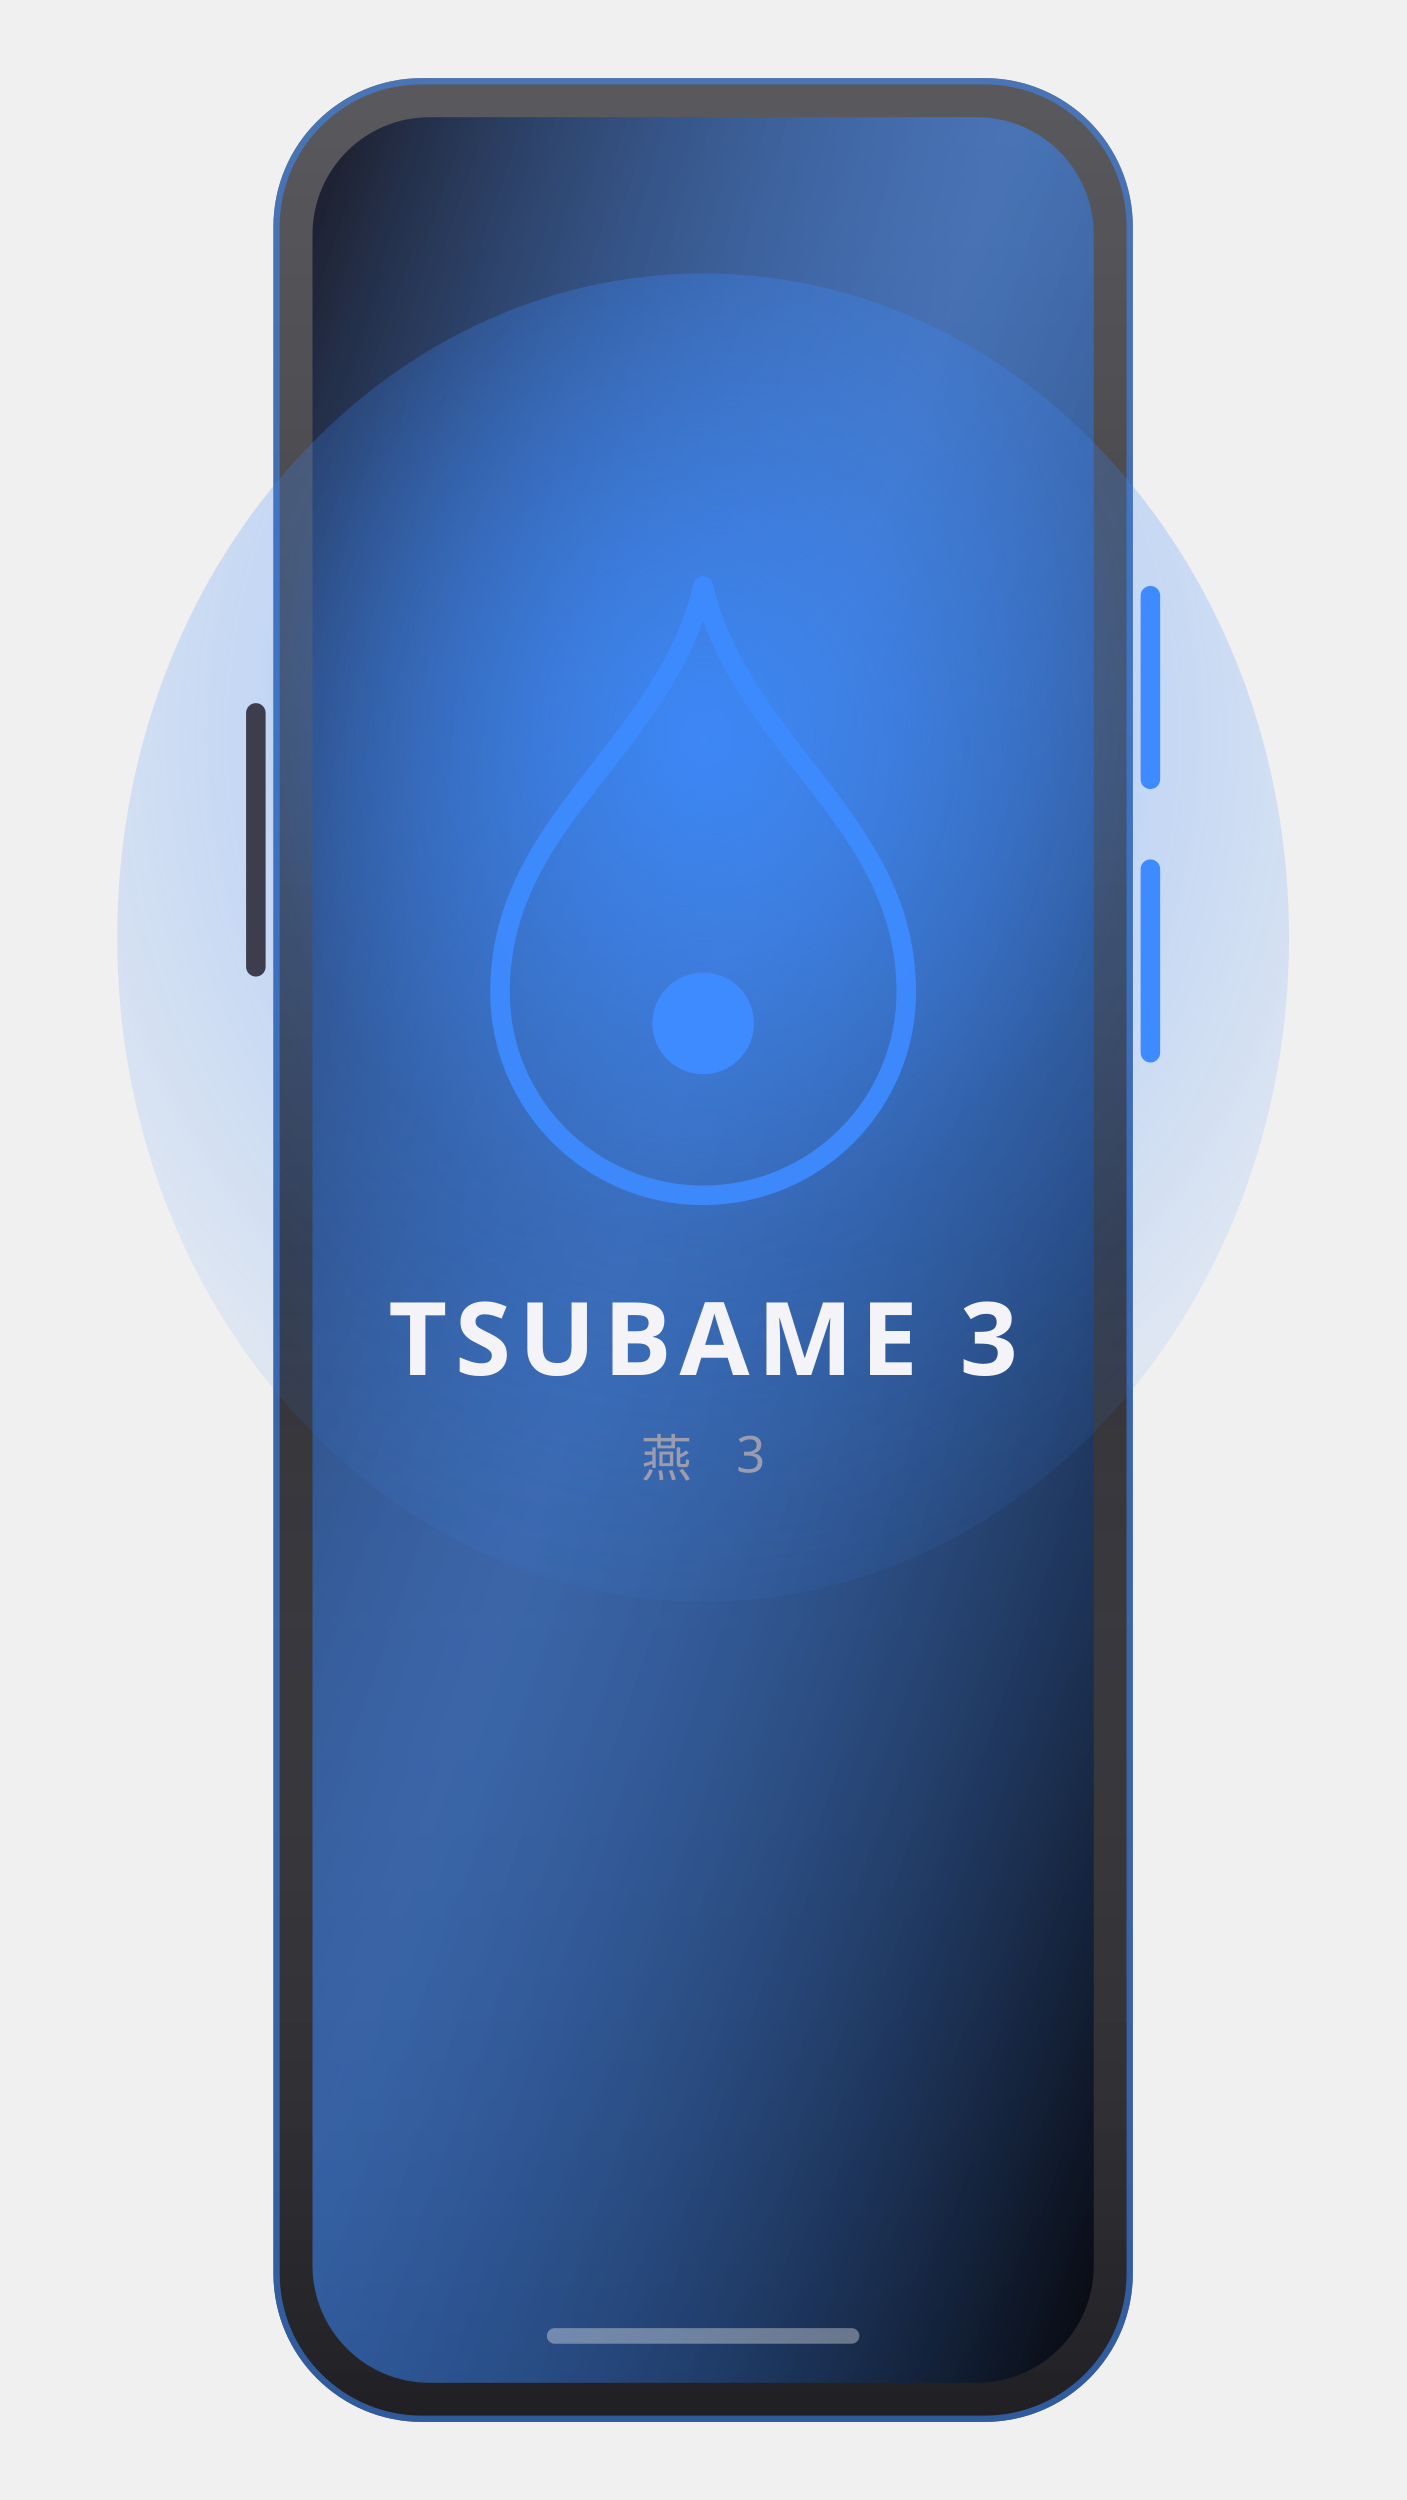
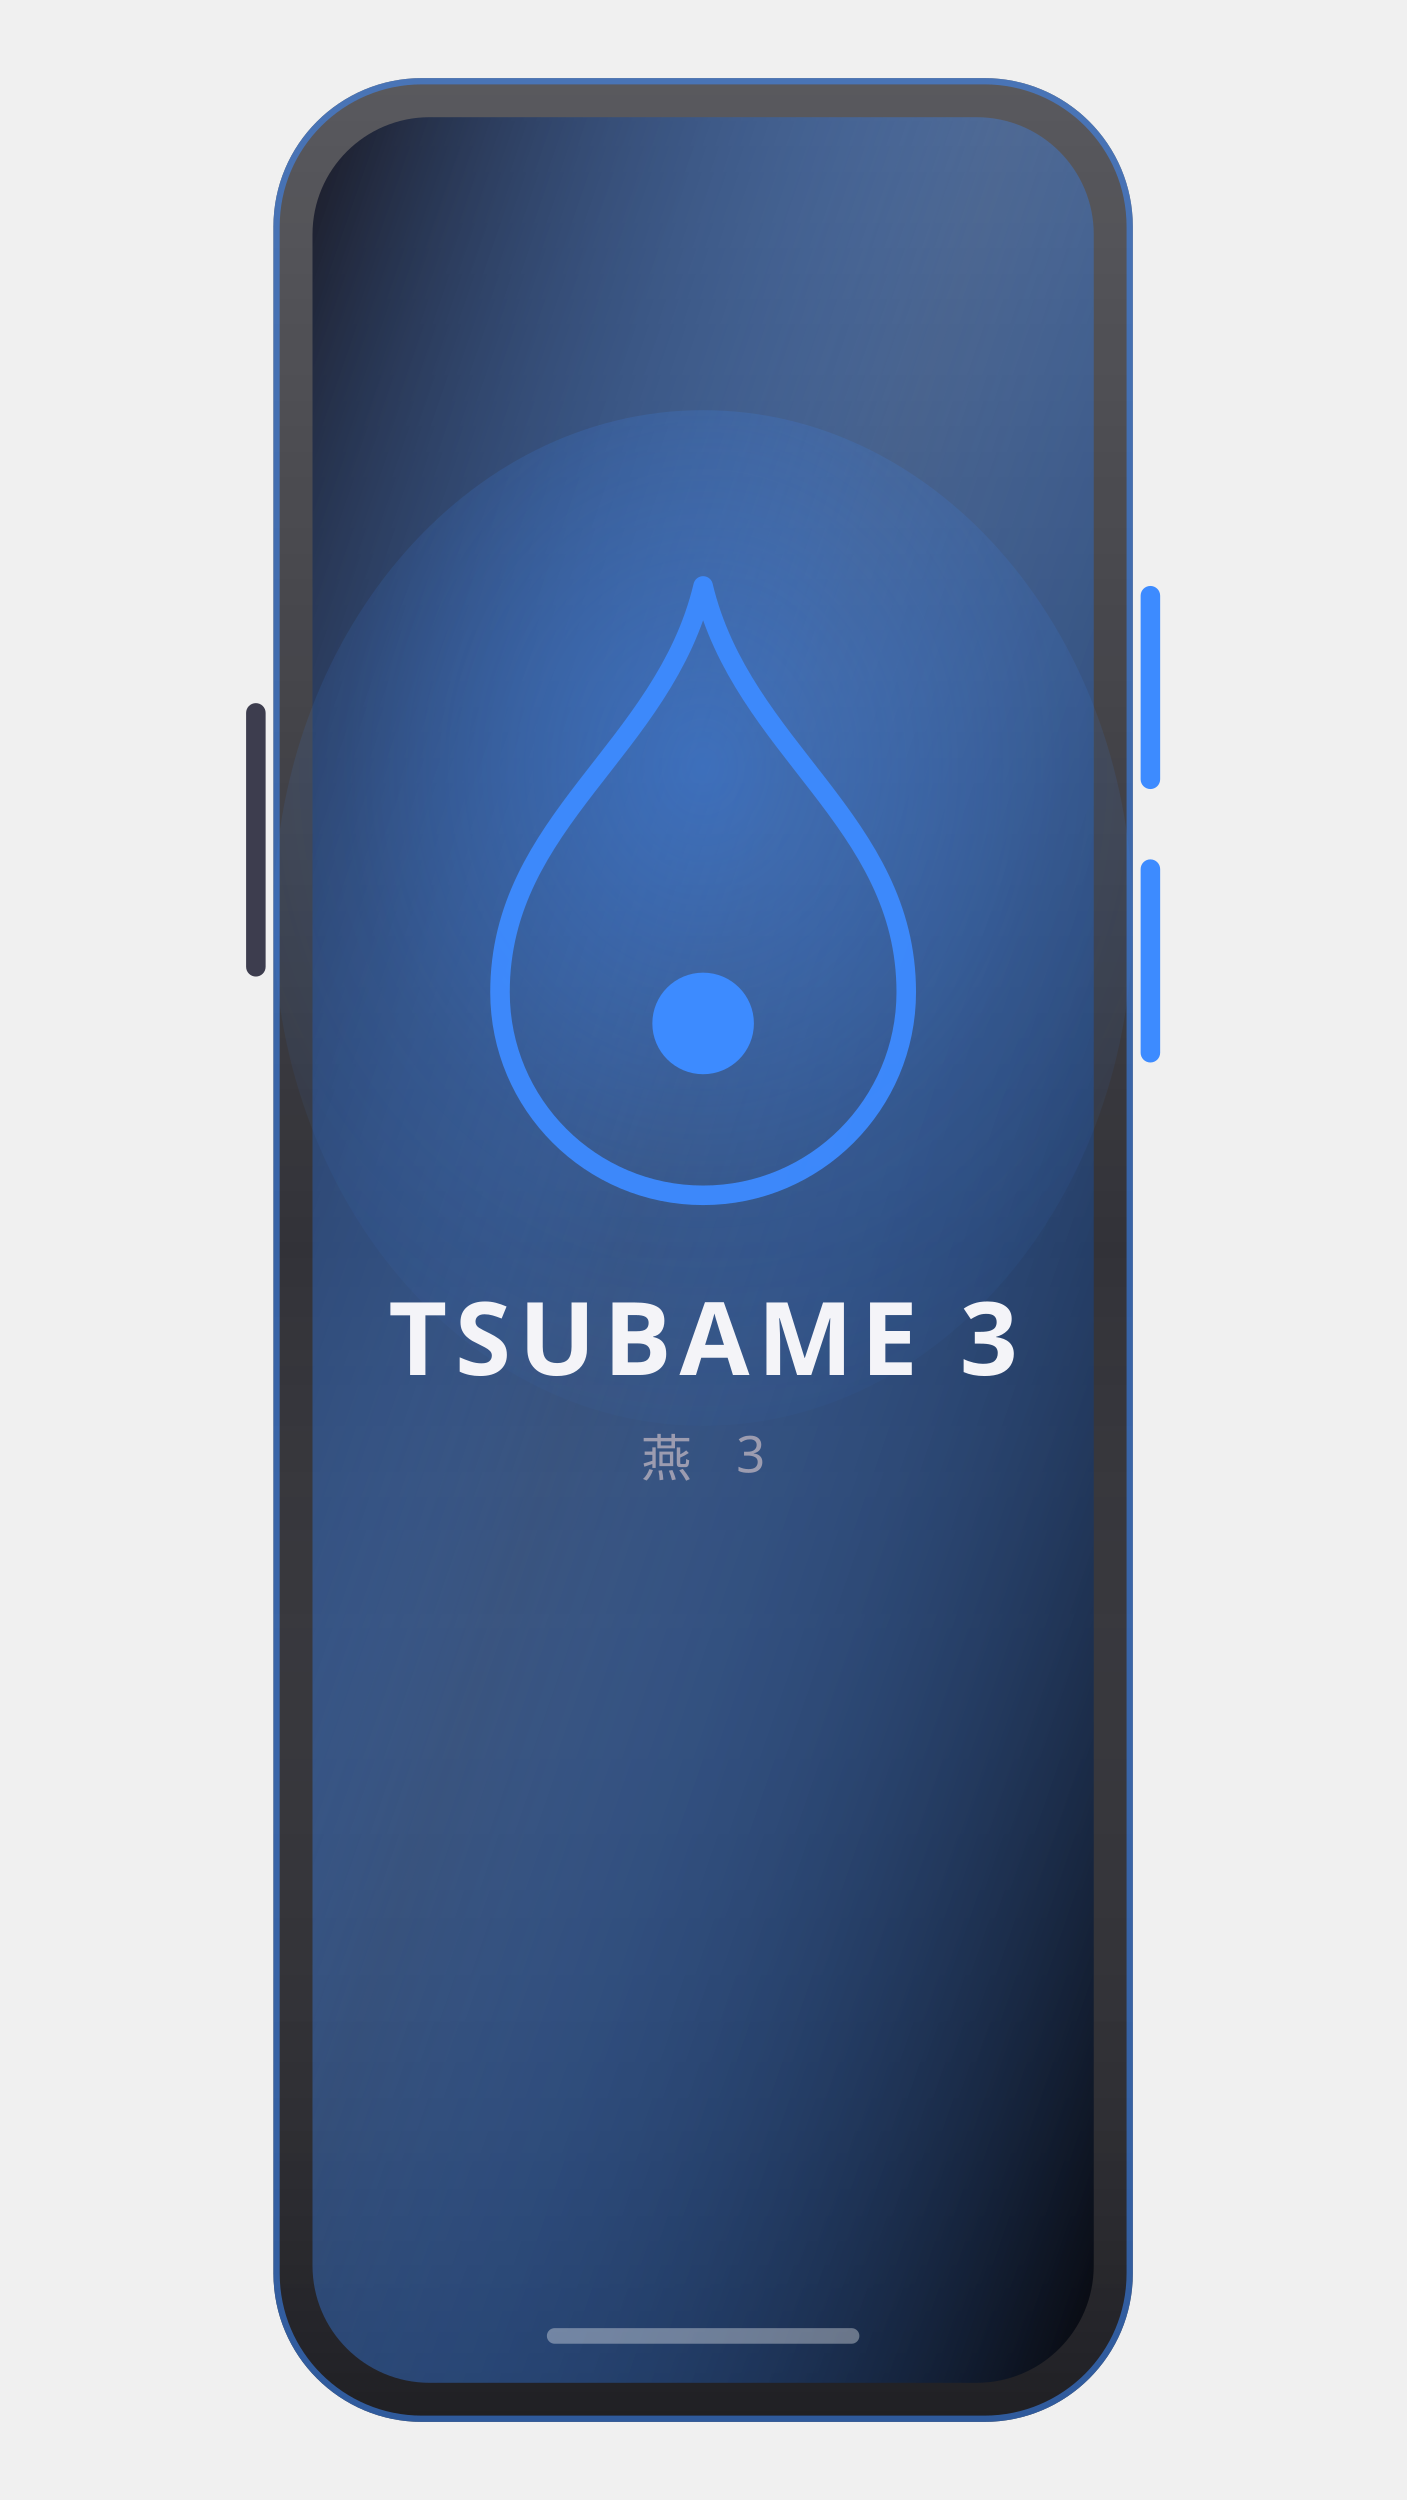
<svg xmlns="http://www.w3.org/2000/svg" viewBox="0 0 360 640" role="img" aria-label="TSUBAME 3">
  <defs>
    <linearGradient id="scrtsubame32" x1="0" y1="0" x2="1" y2="1">
      <stop offset="0" stop-color="#1b1b26" />
-       <stop offset="0.45" stop-color="#3d8bff" stop-opacity="0.55" />
+       <stop offset="0.45" stop-color="#3d8bff" stop-opacity="0.34" />
      <stop offset="1" stop-color="#07070b" />
    </linearGradient>
    <radialGradient id="flaretsubame32" cx="0.5" cy="0.35" r="0.75">
-       <stop offset="0" stop-color="#3d8bff" stop-opacity="0.9" />
-       <stop offset="0.5" stop-color="#3d8bff" stop-opacity="0.25" />
+       <stop offset="0" stop-color="#3d8bff" stop-opacity="0.42" />
+       <stop offset="0.55" stop-color="#3d8bff" stop-opacity="0.12" />
      <stop offset="1" stop-color="#3d8bff" stop-opacity="0" />
    </radialGradient>
    <linearGradient id="metaltsubame32" x1="0" y1="0" x2="0" y2="1">
      <stop offset="0" stop-color="#ffffff" stop-opacity="0.22" />
      <stop offset="0.5" stop-color="#ffffff" stop-opacity="0.04" />
      <stop offset="1" stop-color="#000000" stop-opacity="0.25" />
    </linearGradient>
  </defs>
  <rect x="70" y="20" width="220" height="600" rx="38" fill="#2a2a30" />
  <rect x="70" y="20" width="220" height="600" rx="38" fill="url(#metaltsubame32)" />
  <rect x="70.8" y="20.8" width="218.4" height="598.4" rx="37.2" fill="none" stroke="#3d8bff" stroke-opacity="0.55" stroke-width="1.6" />
  <rect x="80" y="30" width="200" height="580" rx="30" fill="url(#scrtsubame32)" />
-   <ellipse cx="180" cy="240" rx="150" ry="170" fill="url(#flaretsubame32)" />
+   <ellipse cx="180" cy="235" rx="110" ry="130" fill="url(#flaretsubame32)" />
  <path d="M180 150 c-10 42 -52 60 -52 104 a52 52 0 0 0 104 0 c0 -44 -42 -62 -52 -104z" fill="none" stroke="#3d8bff" stroke-width="5" stroke-linejoin="round" opacity="0.95" />
  <circle cx="180" cy="262" r="13" fill="#3d8bff" />
  <text x="180" y="352" font-family="'Noto Sans JP',sans-serif" font-size="26" font-weight="800" fill="#f4f4f8" text-anchor="middle" letter-spacing="2">TSUBAME 3</text>
  <text x="180" y="378" font-family="'Noto Sans JP',sans-serif" font-size="13" fill="#9c9cb0" text-anchor="middle" letter-spacing="4">燕 3</text>
  <rect x="140" y="596" width="80" height="4" rx="2" fill="#ffffff" opacity="0.35" />
  <rect x="292" y="150" width="5" height="52" rx="2.5" fill="#3d8bff" />
  <rect x="292" y="220" width="5" height="52" rx="2.5" fill="#3d8bff" />
  <rect x="63" y="180" width="5" height="70" rx="2.5" fill="#3d3d4e" />
</svg>
